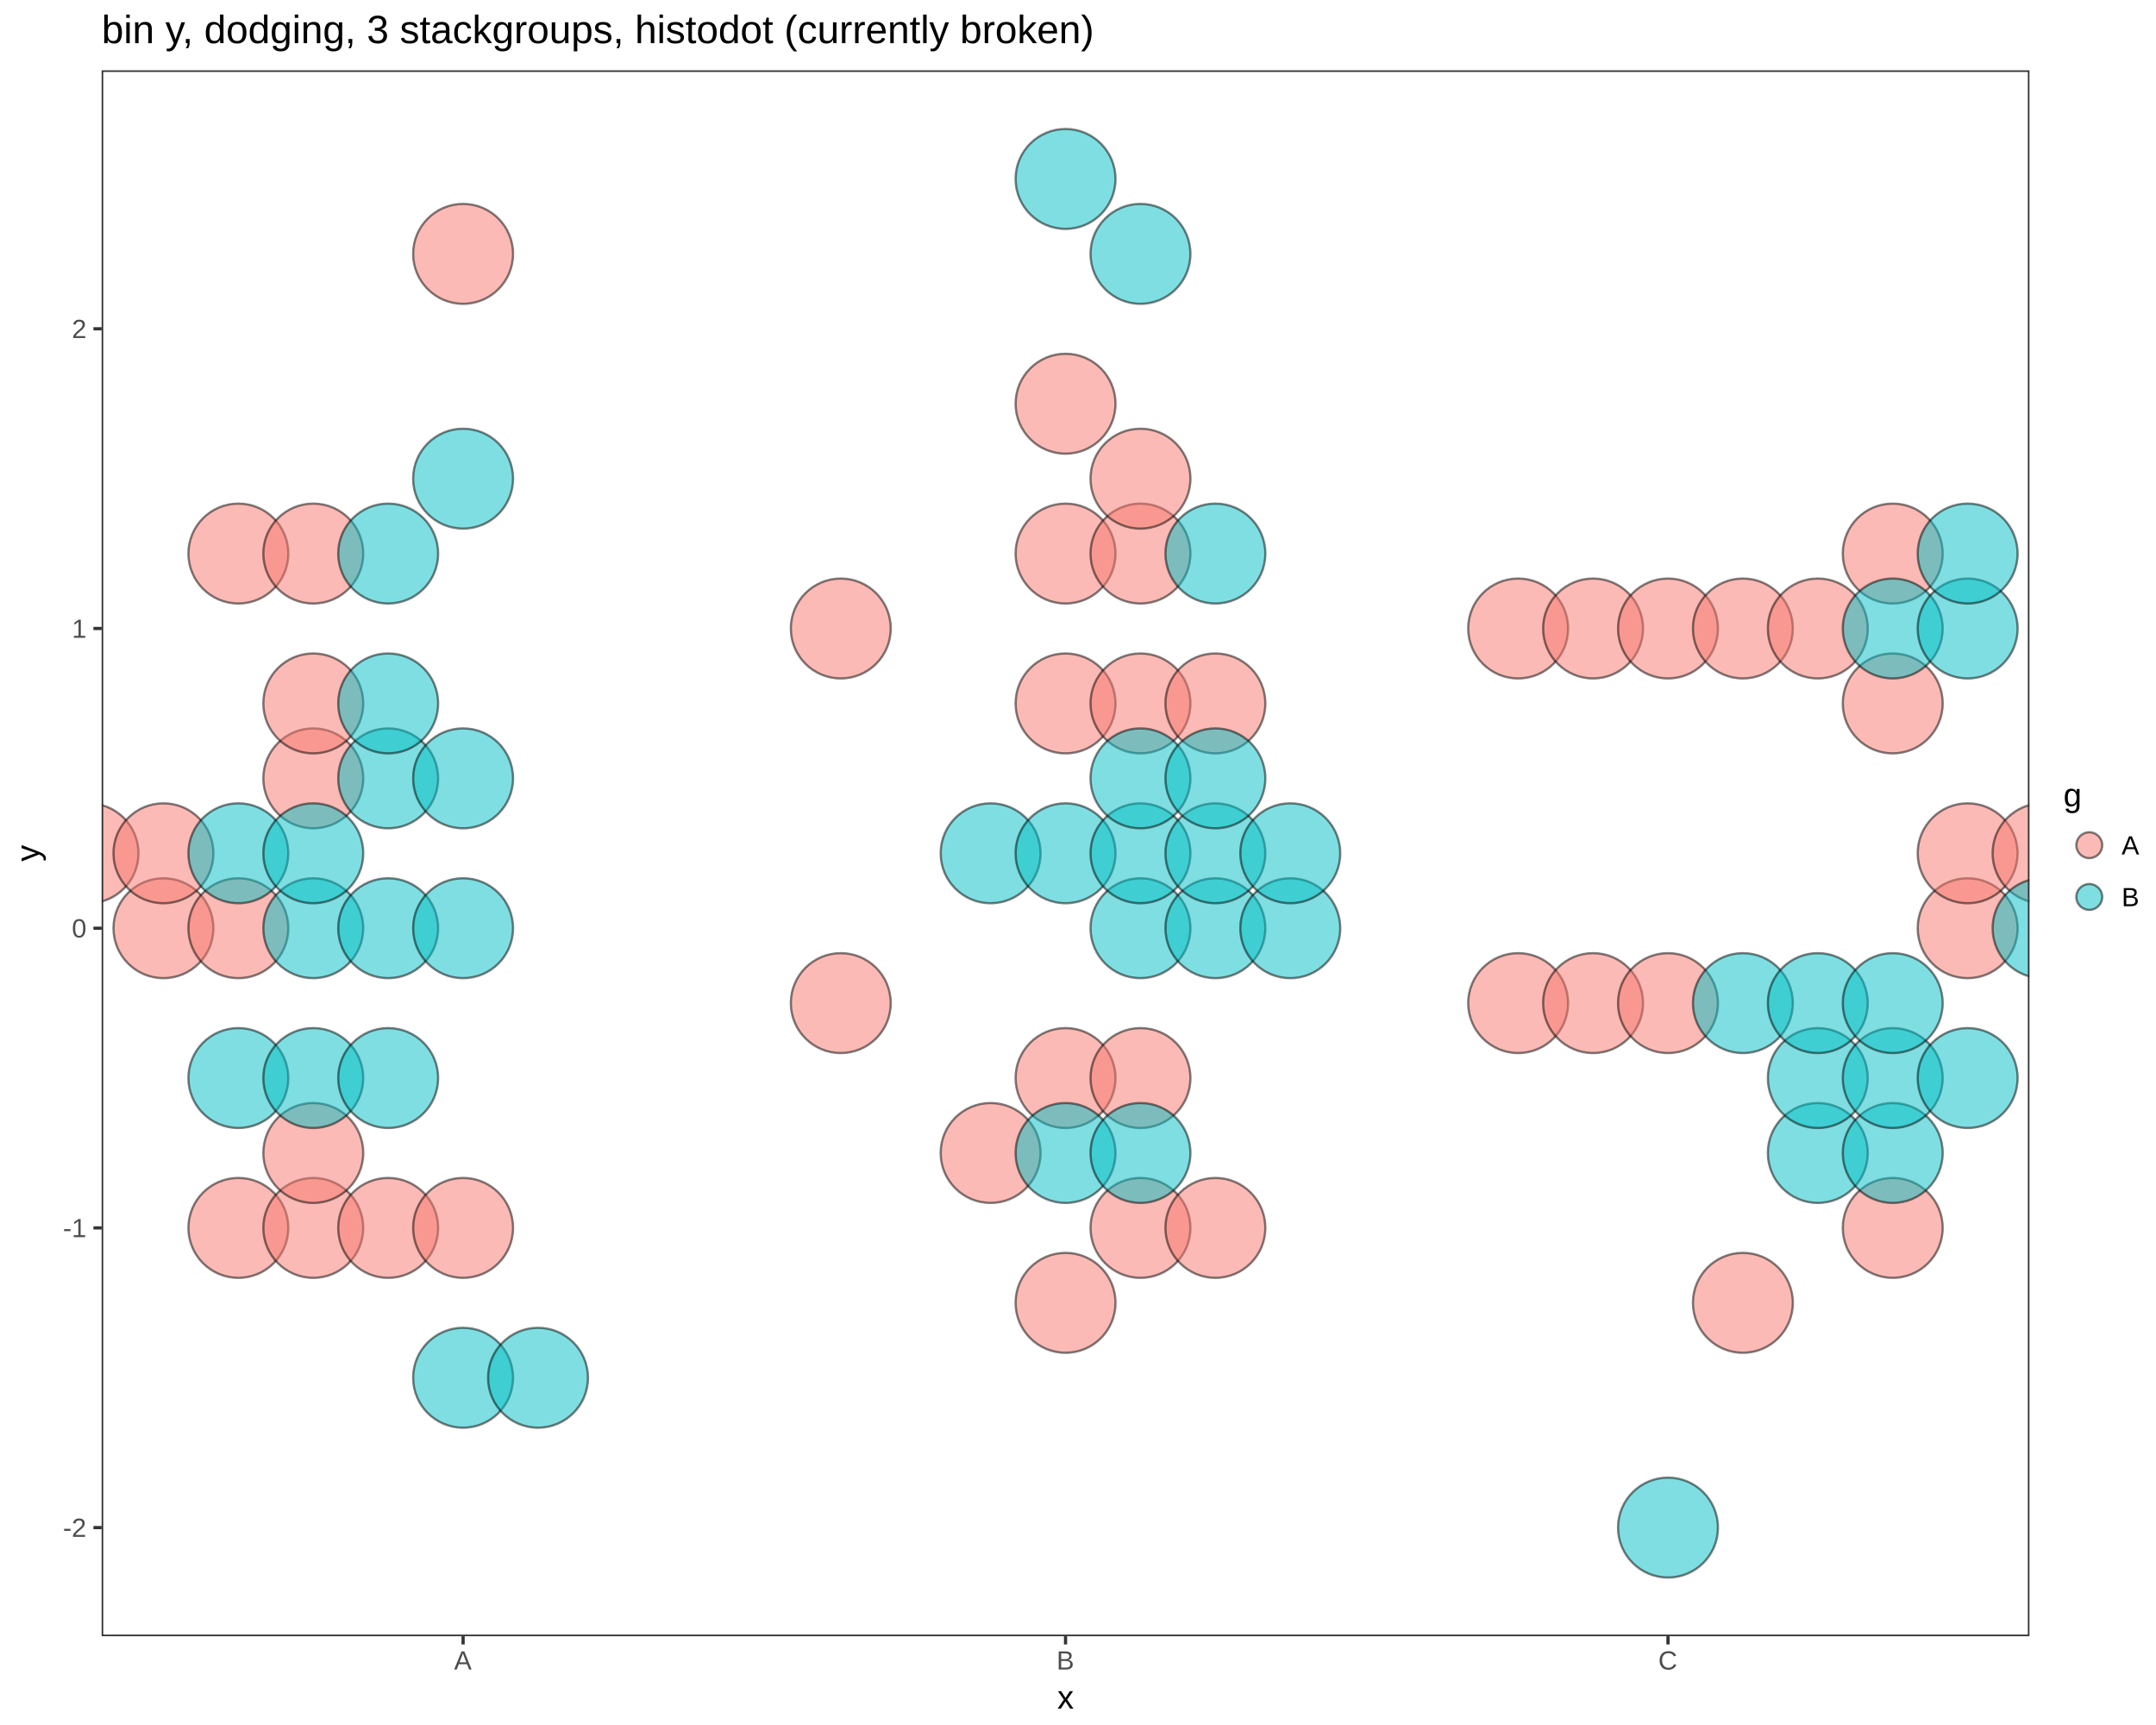
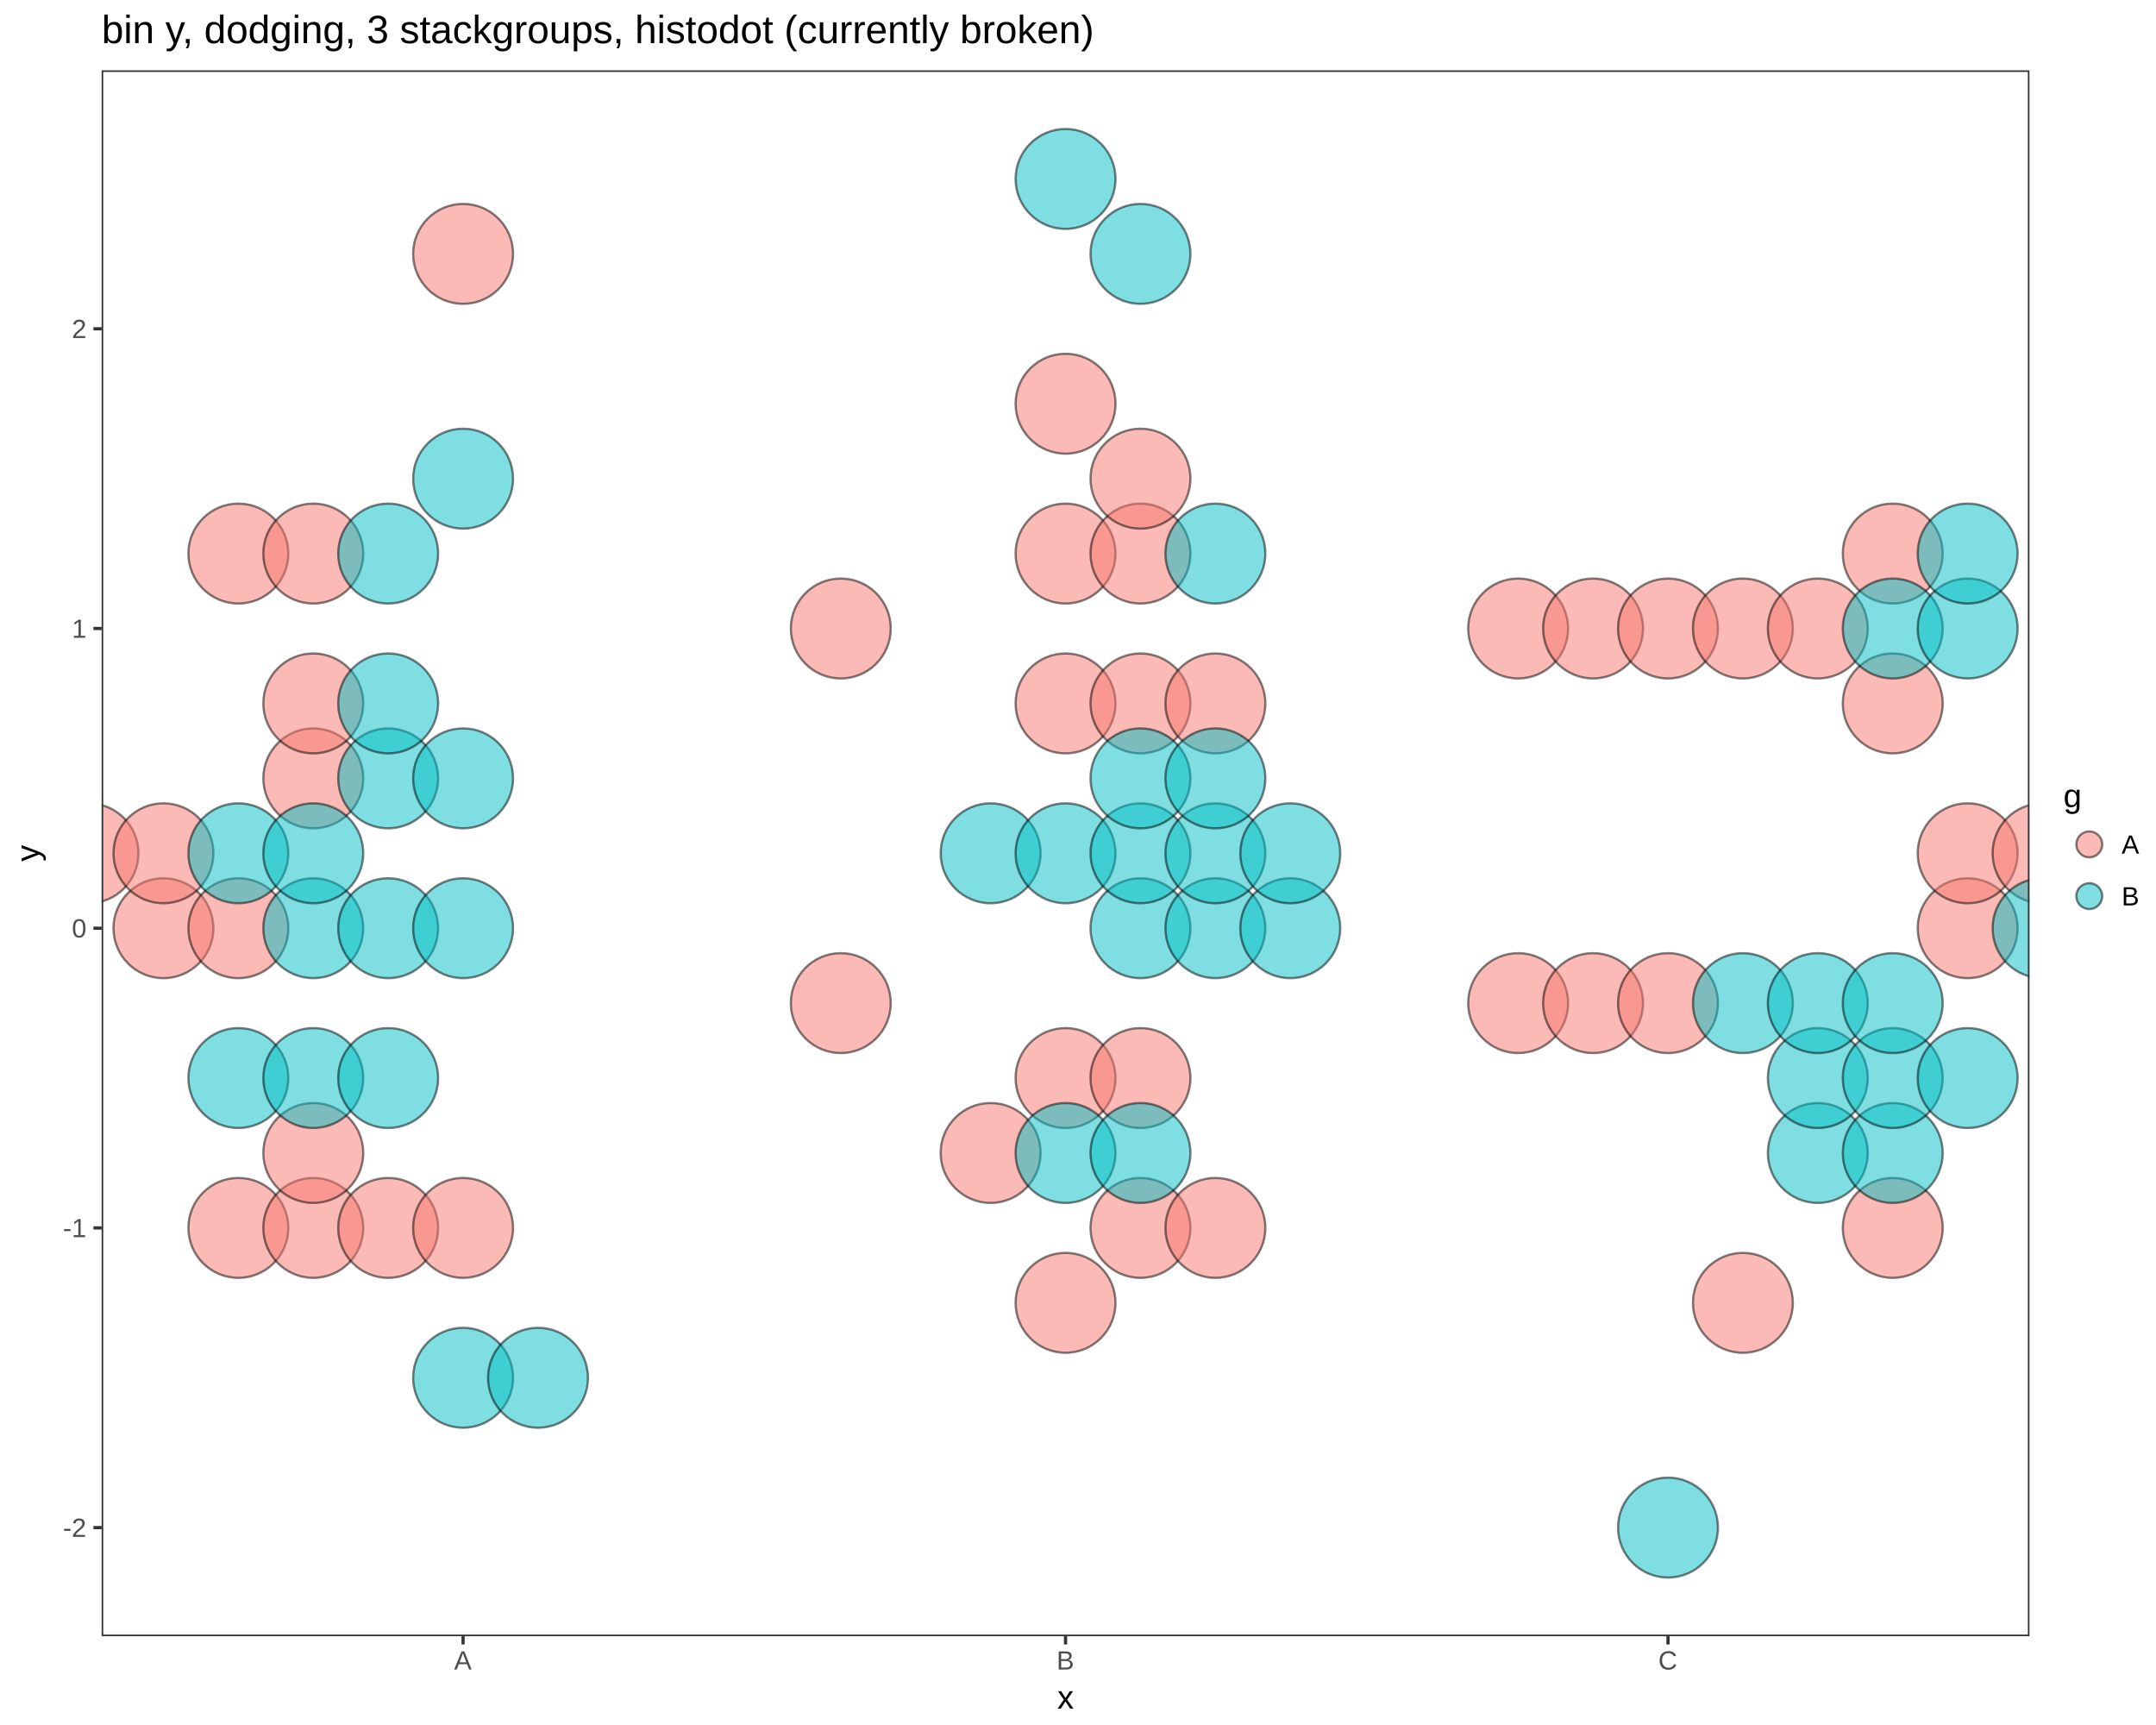
<svg xmlns="http://www.w3.org/2000/svg" viewBox="0 0 720.00 576.00">
  <defs>
    <style type="text/css">
    line, polyline, polygon, path, rect, circle {
      fill: none;
      stroke: #000000;
      stroke-linecap: round;
      stroke-linejoin: round;
      stroke-miterlimit: 10.00;
    }
  </style>
  </defs>
  <rect width="100%" height="100%" style="stroke: none; fill: #FFFFFF;" />
  <rect x="0.00" y="0.00" width="720.00" height="576.00" style="stroke-width: 1.07; stroke: #FFFFFF; fill: #FFFFFF;" />
  <defs>
    <clipPath id="cpMzMuOTR8Njc3Ljc0fDU0Ni4zNnwyMy40OA==">
      <rect x="33.94" y="23.48" width="643.80" height="522.88" />
    </clipPath>
  </defs>
  <rect x="33.94" y="23.48" width="643.80" height="522.88" style="stroke-width: 1.07; stroke: none; fill: #FFFFFF;" clip-path="url(#cpMzMuOTR8Njc3Ljc0fDU0Ni4zNnwyMy40OA==)" />
  <circle cx="79.60" cy="410.01" r="12.51pt" style="stroke-width: 0.75; stroke: #000000; stroke-opacity: 0.50; fill: #F8766D; fill-opacity: 0.50;" clip-path="url(#cpMzMuOTR8Njc3Ljc0fDU0Ni4zNnwyMy40OA==)" />
  <circle cx="104.62" cy="410.01" r="12.51pt" style="stroke-width: 0.75; stroke: #000000; stroke-opacity: 0.50; fill: #F8766D; fill-opacity: 0.50;" clip-path="url(#cpMzMuOTR8Njc3Ljc0fDU0Ni4zNnwyMy40OA==)" />
  <circle cx="129.63" cy="410.01" r="12.51pt" style="stroke-width: 0.75; stroke: #000000; stroke-opacity: 0.50; fill: #F8766D; fill-opacity: 0.50;" clip-path="url(#cpMzMuOTR8Njc3Ljc0fDU0Ni4zNnwyMy40OA==)" />
  <circle cx="154.65" cy="410.01" r="12.51pt" style="stroke-width: 0.75; stroke: #000000; stroke-opacity: 0.50; fill: #F8766D; fill-opacity: 0.50;" clip-path="url(#cpMzMuOTR8Njc3Ljc0fDU0Ni4zNnwyMy40OA==)" />
  <circle cx="104.62" cy="384.99" r="12.51pt" style="stroke-width: 0.75; stroke: #000000; stroke-opacity: 0.50; fill: #F8766D; fill-opacity: 0.50;" clip-path="url(#cpMzMuOTR8Njc3Ljc0fDU0Ni4zNnwyMy40OA==)" />
  <circle cx="54.58" cy="309.94" r="12.51pt" style="stroke-width: 0.75; stroke: #000000; stroke-opacity: 0.50; fill: #F8766D; fill-opacity: 0.50;" clip-path="url(#cpMzMuOTR8Njc3Ljc0fDU0Ni4zNnwyMy40OA==)" />
  <circle cx="79.60" cy="309.94" r="12.51pt" style="stroke-width: 0.75; stroke: #000000; stroke-opacity: 0.50; fill: #F8766D; fill-opacity: 0.50;" clip-path="url(#cpMzMuOTR8Njc3Ljc0fDU0Ni4zNnwyMy40OA==)" />
  <circle cx="4.54" cy="284.92" r="12.51pt" style="stroke-width: 0.75; stroke: #000000; stroke-opacity: 0.50; fill: #F8766D; fill-opacity: 0.50;" clip-path="url(#cpMzMuOTR8Njc3Ljc0fDU0Ni4zNnwyMy40OA==)" />
  <circle cx="29.56" cy="284.92" r="12.51pt" style="stroke-width: 0.75; stroke: #000000; stroke-opacity: 0.50; fill: #F8766D; fill-opacity: 0.50;" clip-path="url(#cpMzMuOTR8Njc3Ljc0fDU0Ni4zNnwyMy40OA==)" />
  <circle cx="54.58" cy="284.92" r="12.51pt" style="stroke-width: 0.75; stroke: #000000; stroke-opacity: 0.50; fill: #F8766D; fill-opacity: 0.50;" clip-path="url(#cpMzMuOTR8Njc3Ljc0fDU0Ni4zNnwyMy40OA==)" />
  <circle cx="104.62" cy="259.90" r="12.51pt" style="stroke-width: 0.75; stroke: #000000; stroke-opacity: 0.50; fill: #F8766D; fill-opacity: 0.50;" clip-path="url(#cpMzMuOTR8Njc3Ljc0fDU0Ni4zNnwyMy40OA==)" />
  <circle cx="104.62" cy="234.88" r="12.51pt" style="stroke-width: 0.75; stroke: #000000; stroke-opacity: 0.50; fill: #F8766D; fill-opacity: 0.50;" clip-path="url(#cpMzMuOTR8Njc3Ljc0fDU0Ni4zNnwyMy40OA==)" />
  <circle cx="79.60" cy="184.84" r="12.51pt" style="stroke-width: 0.75; stroke: #000000; stroke-opacity: 0.50; fill: #F8766D; fill-opacity: 0.50;" clip-path="url(#cpMzMuOTR8Njc3Ljc0fDU0Ni4zNnwyMy40OA==)" />
  <circle cx="104.62" cy="184.84" r="12.51pt" style="stroke-width: 0.75; stroke: #000000; stroke-opacity: 0.50; fill: #F8766D; fill-opacity: 0.50;" clip-path="url(#cpMzMuOTR8Njc3Ljc0fDU0Ni4zNnwyMy40OA==)" />
  <circle cx="154.65" cy="84.77" r="12.51pt" style="stroke-width: 0.75; stroke: #000000; stroke-opacity: 0.50; fill: #F8766D; fill-opacity: 0.50;" clip-path="url(#cpMzMuOTR8Njc3Ljc0fDU0Ni4zNnwyMy40OA==)" />
  <circle cx="154.65" cy="460.05" r="12.51pt" style="stroke-width: 0.75; stroke: #000000; stroke-opacity: 0.50; fill: #00BFC4; fill-opacity: 0.50;" clip-path="url(#cpMzMuOTR8Njc3Ljc0fDU0Ni4zNnwyMy40OA==)" />
  <circle cx="179.67" cy="460.05" r="12.51pt" style="stroke-width: 0.75; stroke: #000000; stroke-opacity: 0.50; fill: #00BFC4; fill-opacity: 0.50;" clip-path="url(#cpMzMuOTR8Njc3Ljc0fDU0Ni4zNnwyMy40OA==)" />
  <circle cx="79.60" cy="359.97" r="12.51pt" style="stroke-width: 0.75; stroke: #000000; stroke-opacity: 0.50; fill: #00BFC4; fill-opacity: 0.50;" clip-path="url(#cpMzMuOTR8Njc3Ljc0fDU0Ni4zNnwyMy40OA==)" />
  <circle cx="104.62" cy="359.97" r="12.51pt" style="stroke-width: 0.75; stroke: #000000; stroke-opacity: 0.50; fill: #00BFC4; fill-opacity: 0.50;" clip-path="url(#cpMzMuOTR8Njc3Ljc0fDU0Ni4zNnwyMy40OA==)" />
  <circle cx="129.63" cy="359.97" r="12.51pt" style="stroke-width: 0.75; stroke: #000000; stroke-opacity: 0.50; fill: #00BFC4; fill-opacity: 0.50;" clip-path="url(#cpMzMuOTR8Njc3Ljc0fDU0Ni4zNnwyMy40OA==)" />
  <circle cx="104.62" cy="309.94" r="12.51pt" style="stroke-width: 0.75; stroke: #000000; stroke-opacity: 0.50; fill: #00BFC4; fill-opacity: 0.50;" clip-path="url(#cpMzMuOTR8Njc3Ljc0fDU0Ni4zNnwyMy40OA==)" />
  <circle cx="129.63" cy="309.94" r="12.51pt" style="stroke-width: 0.75; stroke: #000000; stroke-opacity: 0.50; fill: #00BFC4; fill-opacity: 0.50;" clip-path="url(#cpMzMuOTR8Njc3Ljc0fDU0Ni4zNnwyMy40OA==)" />
  <circle cx="154.65" cy="309.94" r="12.51pt" style="stroke-width: 0.75; stroke: #000000; stroke-opacity: 0.50; fill: #00BFC4; fill-opacity: 0.50;" clip-path="url(#cpMzMuOTR8Njc3Ljc0fDU0Ni4zNnwyMy40OA==)" />
  <circle cx="79.60" cy="284.92" r="12.51pt" style="stroke-width: 0.75; stroke: #000000; stroke-opacity: 0.50; fill: #00BFC4; fill-opacity: 0.50;" clip-path="url(#cpMzMuOTR8Njc3Ljc0fDU0Ni4zNnwyMy40OA==)" />
  <circle cx="104.62" cy="284.92" r="12.51pt" style="stroke-width: 0.75; stroke: #000000; stroke-opacity: 0.50; fill: #00BFC4; fill-opacity: 0.50;" clip-path="url(#cpMzMuOTR8Njc3Ljc0fDU0Ni4zNnwyMy40OA==)" />
  <circle cx="129.63" cy="259.90" r="12.51pt" style="stroke-width: 0.75; stroke: #000000; stroke-opacity: 0.50; fill: #00BFC4; fill-opacity: 0.50;" clip-path="url(#cpMzMuOTR8Njc3Ljc0fDU0Ni4zNnwyMy40OA==)" />
  <circle cx="154.65" cy="259.90" r="12.51pt" style="stroke-width: 0.75; stroke: #000000; stroke-opacity: 0.50; fill: #00BFC4; fill-opacity: 0.50;" clip-path="url(#cpMzMuOTR8Njc3Ljc0fDU0Ni4zNnwyMy40OA==)" />
  <circle cx="129.63" cy="234.88" r="12.51pt" style="stroke-width: 0.75; stroke: #000000; stroke-opacity: 0.50; fill: #00BFC4; fill-opacity: 0.50;" clip-path="url(#cpMzMuOTR8Njc3Ljc0fDU0Ni4zNnwyMy40OA==)" />
  <circle cx="129.63" cy="184.84" r="12.51pt" style="stroke-width: 0.75; stroke: #000000; stroke-opacity: 0.50; fill: #00BFC4; fill-opacity: 0.50;" clip-path="url(#cpMzMuOTR8Njc3Ljc0fDU0Ni4zNnwyMy40OA==)" />
  <circle cx="154.65" cy="159.83" r="12.51pt" style="stroke-width: 0.75; stroke: #000000; stroke-opacity: 0.50; fill: #00BFC4; fill-opacity: 0.50;" clip-path="url(#cpMzMuOTR8Njc3Ljc0fDU0Ni4zNnwyMy40OA==)" />
  <circle cx="355.84" cy="435.03" r="12.51pt" style="stroke-width: 0.75; stroke: #000000; stroke-opacity: 0.50; fill: #F8766D; fill-opacity: 0.50;" clip-path="url(#cpMzMuOTR8Njc3Ljc0fDU0Ni4zNnwyMy40OA==)" />
  <circle cx="380.86" cy="410.01" r="12.51pt" style="stroke-width: 0.75; stroke: #000000; stroke-opacity: 0.50; fill: #F8766D; fill-opacity: 0.50;" clip-path="url(#cpMzMuOTR8Njc3Ljc0fDU0Ni4zNnwyMy40OA==)" />
  <circle cx="405.88" cy="410.01" r="12.51pt" style="stroke-width: 0.75; stroke: #000000; stroke-opacity: 0.50; fill: #F8766D; fill-opacity: 0.50;" clip-path="url(#cpMzMuOTR8Njc3Ljc0fDU0Ni4zNnwyMy40OA==)" />
  <circle cx="330.82" cy="384.99" r="12.51pt" style="stroke-width: 0.75; stroke: #000000; stroke-opacity: 0.50; fill: #F8766D; fill-opacity: 0.50;" clip-path="url(#cpMzMuOTR8Njc3Ljc0fDU0Ni4zNnwyMy40OA==)" />
  <circle cx="355.84" cy="359.97" r="12.51pt" style="stroke-width: 0.75; stroke: #000000; stroke-opacity: 0.50; fill: #F8766D; fill-opacity: 0.50;" clip-path="url(#cpMzMuOTR8Njc3Ljc0fDU0Ni4zNnwyMy40OA==)" />
  <circle cx="380.86" cy="359.97" r="12.51pt" style="stroke-width: 0.75; stroke: #000000; stroke-opacity: 0.50; fill: #F8766D; fill-opacity: 0.50;" clip-path="url(#cpMzMuOTR8Njc3Ljc0fDU0Ni4zNnwyMy40OA==)" />
  <circle cx="280.78" cy="334.95" r="12.51pt" style="stroke-width: 0.75; stroke: #000000; stroke-opacity: 0.50; fill: #F8766D; fill-opacity: 0.50;" clip-path="url(#cpMzMuOTR8Njc3Ljc0fDU0Ni4zNnwyMy40OA==)" />
  <circle cx="355.84" cy="234.88" r="12.51pt" style="stroke-width: 0.75; stroke: #000000; stroke-opacity: 0.50; fill: #F8766D; fill-opacity: 0.50;" clip-path="url(#cpMzMuOTR8Njc3Ljc0fDU0Ni4zNnwyMy40OA==)" />
  <circle cx="380.86" cy="234.88" r="12.51pt" style="stroke-width: 0.75; stroke: #000000; stroke-opacity: 0.50; fill: #F8766D; fill-opacity: 0.50;" clip-path="url(#cpMzMuOTR8Njc3Ljc0fDU0Ni4zNnwyMy40OA==)" />
  <circle cx="405.88" cy="234.88" r="12.51pt" style="stroke-width: 0.75; stroke: #000000; stroke-opacity: 0.50; fill: #F8766D; fill-opacity: 0.50;" clip-path="url(#cpMzMuOTR8Njc3Ljc0fDU0Ni4zNnwyMy40OA==)" />
  <circle cx="280.78" cy="209.86" r="12.51pt" style="stroke-width: 0.75; stroke: #000000; stroke-opacity: 0.50; fill: #F8766D; fill-opacity: 0.50;" clip-path="url(#cpMzMuOTR8Njc3Ljc0fDU0Ni4zNnwyMy40OA==)" />
  <circle cx="355.84" cy="184.84" r="12.51pt" style="stroke-width: 0.75; stroke: #000000; stroke-opacity: 0.50; fill: #F8766D; fill-opacity: 0.50;" clip-path="url(#cpMzMuOTR8Njc3Ljc0fDU0Ni4zNnwyMy40OA==)" />
  <circle cx="380.86" cy="184.84" r="12.51pt" style="stroke-width: 0.75; stroke: #000000; stroke-opacity: 0.50; fill: #F8766D; fill-opacity: 0.50;" clip-path="url(#cpMzMuOTR8Njc3Ljc0fDU0Ni4zNnwyMy40OA==)" />
  <circle cx="380.86" cy="159.83" r="12.51pt" style="stroke-width: 0.75; stroke: #000000; stroke-opacity: 0.50; fill: #F8766D; fill-opacity: 0.50;" clip-path="url(#cpMzMuOTR8Njc3Ljc0fDU0Ni4zNnwyMy40OA==)" />
  <circle cx="355.84" cy="134.81" r="12.51pt" style="stroke-width: 0.75; stroke: #000000; stroke-opacity: 0.50; fill: #F8766D; fill-opacity: 0.50;" clip-path="url(#cpMzMuOTR8Njc3Ljc0fDU0Ni4zNnwyMy40OA==)" />
  <circle cx="355.84" cy="384.99" r="12.51pt" style="stroke-width: 0.75; stroke: #000000; stroke-opacity: 0.50; fill: #00BFC4; fill-opacity: 0.50;" clip-path="url(#cpMzMuOTR8Njc3Ljc0fDU0Ni4zNnwyMy40OA==)" />
  <circle cx="380.86" cy="384.99" r="12.51pt" style="stroke-width: 0.75; stroke: #000000; stroke-opacity: 0.50; fill: #00BFC4; fill-opacity: 0.50;" clip-path="url(#cpMzMuOTR8Njc3Ljc0fDU0Ni4zNnwyMy40OA==)" />
  <circle cx="380.86" cy="309.94" r="12.51pt" style="stroke-width: 0.75; stroke: #000000; stroke-opacity: 0.50; fill: #00BFC4; fill-opacity: 0.50;" clip-path="url(#cpMzMuOTR8Njc3Ljc0fDU0Ni4zNnwyMy40OA==)" />
  <circle cx="405.88" cy="309.94" r="12.51pt" style="stroke-width: 0.75; stroke: #000000; stroke-opacity: 0.50; fill: #00BFC4; fill-opacity: 0.50;" clip-path="url(#cpMzMuOTR8Njc3Ljc0fDU0Ni4zNnwyMy40OA==)" />
  <circle cx="430.89" cy="309.94" r="12.51pt" style="stroke-width: 0.75; stroke: #000000; stroke-opacity: 0.50; fill: #00BFC4; fill-opacity: 0.50;" clip-path="url(#cpMzMuOTR8Njc3Ljc0fDU0Ni4zNnwyMy40OA==)" />
  <circle cx="330.82" cy="284.92" r="12.51pt" style="stroke-width: 0.75; stroke: #000000; stroke-opacity: 0.50; fill: #00BFC4; fill-opacity: 0.50;" clip-path="url(#cpMzMuOTR8Njc3Ljc0fDU0Ni4zNnwyMy40OA==)" />
  <circle cx="355.84" cy="284.92" r="12.51pt" style="stroke-width: 0.75; stroke: #000000; stroke-opacity: 0.50; fill: #00BFC4; fill-opacity: 0.50;" clip-path="url(#cpMzMuOTR8Njc3Ljc0fDU0Ni4zNnwyMy40OA==)" />
  <circle cx="380.86" cy="284.92" r="12.51pt" style="stroke-width: 0.75; stroke: #000000; stroke-opacity: 0.50; fill: #00BFC4; fill-opacity: 0.50;" clip-path="url(#cpMzMuOTR8Njc3Ljc0fDU0Ni4zNnwyMy40OA==)" />
  <circle cx="405.88" cy="284.92" r="12.51pt" style="stroke-width: 0.75; stroke: #000000; stroke-opacity: 0.50; fill: #00BFC4; fill-opacity: 0.50;" clip-path="url(#cpMzMuOTR8Njc3Ljc0fDU0Ni4zNnwyMy40OA==)" />
  <circle cx="430.89" cy="284.92" r="12.51pt" style="stroke-width: 0.75; stroke: #000000; stroke-opacity: 0.50; fill: #00BFC4; fill-opacity: 0.50;" clip-path="url(#cpMzMuOTR8Njc3Ljc0fDU0Ni4zNnwyMy40OA==)" />
  <circle cx="380.86" cy="259.90" r="12.51pt" style="stroke-width: 0.75; stroke: #000000; stroke-opacity: 0.50; fill: #00BFC4; fill-opacity: 0.50;" clip-path="url(#cpMzMuOTR8Njc3Ljc0fDU0Ni4zNnwyMy40OA==)" />
  <circle cx="405.88" cy="259.90" r="12.51pt" style="stroke-width: 0.75; stroke: #000000; stroke-opacity: 0.50; fill: #00BFC4; fill-opacity: 0.50;" clip-path="url(#cpMzMuOTR8Njc3Ljc0fDU0Ni4zNnwyMy40OA==)" />
  <circle cx="405.88" cy="184.84" r="12.51pt" style="stroke-width: 0.75; stroke: #000000; stroke-opacity: 0.50; fill: #00BFC4; fill-opacity: 0.50;" clip-path="url(#cpMzMuOTR8Njc3Ljc0fDU0Ni4zNnwyMy40OA==)" />
  <circle cx="380.86" cy="84.77" r="12.51pt" style="stroke-width: 0.75; stroke: #000000; stroke-opacity: 0.50; fill: #00BFC4; fill-opacity: 0.50;" clip-path="url(#cpMzMuOTR8Njc3Ljc0fDU0Ni4zNnwyMy40OA==)" />
  <circle cx="355.84" cy="59.75" r="12.51pt" style="stroke-width: 0.75; stroke: #000000; stroke-opacity: 0.50; fill: #00BFC4; fill-opacity: 0.50;" clip-path="url(#cpMzMuOTR8Njc3Ljc0fDU0Ni4zNnwyMy40OA==)" />
  <circle cx="582.04" cy="435.03" r="12.51pt" style="stroke-width: 0.75; stroke: #000000; stroke-opacity: 0.50; fill: #F8766D; fill-opacity: 0.50;" clip-path="url(#cpMzMuOTR8Njc3Ljc0fDU0Ni4zNnwyMy40OA==)" />
  <circle cx="632.08" cy="410.01" r="12.51pt" style="stroke-width: 0.75; stroke: #000000; stroke-opacity: 0.50; fill: #F8766D; fill-opacity: 0.50;" clip-path="url(#cpMzMuOTR8Njc3Ljc0fDU0Ni4zNnwyMy40OA==)" />
  <circle cx="506.99" cy="334.95" r="12.51pt" style="stroke-width: 0.75; stroke: #000000; stroke-opacity: 0.50; fill: #F8766D; fill-opacity: 0.50;" clip-path="url(#cpMzMuOTR8Njc3Ljc0fDU0Ni4zNnwyMy40OA==)" />
  <circle cx="532.01" cy="334.95" r="12.51pt" style="stroke-width: 0.75; stroke: #000000; stroke-opacity: 0.50; fill: #F8766D; fill-opacity: 0.50;" clip-path="url(#cpMzMuOTR8Njc3Ljc0fDU0Ni4zNnwyMy40OA==)" />
  <circle cx="557.03" cy="334.95" r="12.51pt" style="stroke-width: 0.75; stroke: #000000; stroke-opacity: 0.50; fill: #F8766D; fill-opacity: 0.50;" clip-path="url(#cpMzMuOTR8Njc3Ljc0fDU0Ni4zNnwyMy40OA==)" />
  <circle cx="657.10" cy="309.94" r="12.51pt" style="stroke-width: 0.75; stroke: #000000; stroke-opacity: 0.50; fill: #F8766D; fill-opacity: 0.50;" clip-path="url(#cpMzMuOTR8Njc3Ljc0fDU0Ni4zNnwyMy40OA==)" />
  <circle cx="657.10" cy="284.92" r="12.51pt" style="stroke-width: 0.75; stroke: #000000; stroke-opacity: 0.50; fill: #F8766D; fill-opacity: 0.50;" clip-path="url(#cpMzMuOTR8Njc3Ljc0fDU0Ni4zNnwyMy40OA==)" />
  <circle cx="682.12" cy="284.92" r="12.51pt" style="stroke-width: 0.75; stroke: #000000; stroke-opacity: 0.50; fill: #F8766D; fill-opacity: 0.50;" clip-path="url(#cpMzMuOTR8Njc3Ljc0fDU0Ni4zNnwyMy40OA==)" />
  <circle cx="632.08" cy="234.88" r="12.51pt" style="stroke-width: 0.75; stroke: #000000; stroke-opacity: 0.50; fill: #F8766D; fill-opacity: 0.50;" clip-path="url(#cpMzMuOTR8Njc3Ljc0fDU0Ni4zNnwyMy40OA==)" />
  <circle cx="506.99" cy="209.86" r="12.51pt" style="stroke-width: 0.75; stroke: #000000; stroke-opacity: 0.50; fill: #F8766D; fill-opacity: 0.50;" clip-path="url(#cpMzMuOTR8Njc3Ljc0fDU0Ni4zNnwyMy40OA==)" />
  <circle cx="532.01" cy="209.86" r="12.51pt" style="stroke-width: 0.75; stroke: #000000; stroke-opacity: 0.50; fill: #F8766D; fill-opacity: 0.50;" clip-path="url(#cpMzMuOTR8Njc3Ljc0fDU0Ni4zNnwyMy40OA==)" />
  <circle cx="557.03" cy="209.86" r="12.51pt" style="stroke-width: 0.75; stroke: #000000; stroke-opacity: 0.50; fill: #F8766D; fill-opacity: 0.50;" clip-path="url(#cpMzMuOTR8Njc3Ljc0fDU0Ni4zNnwyMy40OA==)" />
  <circle cx="582.04" cy="209.86" r="12.51pt" style="stroke-width: 0.75; stroke: #000000; stroke-opacity: 0.50; fill: #F8766D; fill-opacity: 0.50;" clip-path="url(#cpMzMuOTR8Njc3Ljc0fDU0Ni4zNnwyMy40OA==)" />
  <circle cx="607.06" cy="209.86" r="12.51pt" style="stroke-width: 0.75; stroke: #000000; stroke-opacity: 0.50; fill: #F8766D; fill-opacity: 0.50;" clip-path="url(#cpMzMuOTR8Njc3Ljc0fDU0Ni4zNnwyMy40OA==)" />
  <circle cx="632.08" cy="184.84" r="12.51pt" style="stroke-width: 0.75; stroke: #000000; stroke-opacity: 0.50; fill: #F8766D; fill-opacity: 0.50;" clip-path="url(#cpMzMuOTR8Njc3Ljc0fDU0Ni4zNnwyMy40OA==)" />
  <circle cx="557.03" cy="510.08" r="12.51pt" style="stroke-width: 0.75; stroke: #000000; stroke-opacity: 0.50; fill: #00BFC4; fill-opacity: 0.50;" clip-path="url(#cpMzMuOTR8Njc3Ljc0fDU0Ni4zNnwyMy40OA==)" />
  <circle cx="607.06" cy="384.99" r="12.51pt" style="stroke-width: 0.75; stroke: #000000; stroke-opacity: 0.50; fill: #00BFC4; fill-opacity: 0.50;" clip-path="url(#cpMzMuOTR8Njc3Ljc0fDU0Ni4zNnwyMy40OA==)" />
  <circle cx="632.08" cy="384.99" r="12.51pt" style="stroke-width: 0.75; stroke: #000000; stroke-opacity: 0.50; fill: #00BFC4; fill-opacity: 0.50;" clip-path="url(#cpMzMuOTR8Njc3Ljc0fDU0Ni4zNnwyMy40OA==)" />
  <circle cx="607.06" cy="359.97" r="12.51pt" style="stroke-width: 0.75; stroke: #000000; stroke-opacity: 0.50; fill: #00BFC4; fill-opacity: 0.50;" clip-path="url(#cpMzMuOTR8Njc3Ljc0fDU0Ni4zNnwyMy40OA==)" />
  <circle cx="632.08" cy="359.97" r="12.51pt" style="stroke-width: 0.75; stroke: #000000; stroke-opacity: 0.50; fill: #00BFC4; fill-opacity: 0.50;" clip-path="url(#cpMzMuOTR8Njc3Ljc0fDU0Ni4zNnwyMy40OA==)" />
  <circle cx="657.10" cy="359.97" r="12.51pt" style="stroke-width: 0.75; stroke: #000000; stroke-opacity: 0.50; fill: #00BFC4; fill-opacity: 0.50;" clip-path="url(#cpMzMuOTR8Njc3Ljc0fDU0Ni4zNnwyMy40OA==)" />
  <circle cx="582.04" cy="334.95" r="12.51pt" style="stroke-width: 0.75; stroke: #000000; stroke-opacity: 0.50; fill: #00BFC4; fill-opacity: 0.50;" clip-path="url(#cpMzMuOTR8Njc3Ljc0fDU0Ni4zNnwyMy40OA==)" />
  <circle cx="607.06" cy="334.95" r="12.51pt" style="stroke-width: 0.75; stroke: #000000; stroke-opacity: 0.50; fill: #00BFC4; fill-opacity: 0.50;" clip-path="url(#cpMzMuOTR8Njc3Ljc0fDU0Ni4zNnwyMy40OA==)" />
  <circle cx="632.08" cy="334.95" r="12.51pt" style="stroke-width: 0.75; stroke: #000000; stroke-opacity: 0.50; fill: #00BFC4; fill-opacity: 0.50;" clip-path="url(#cpMzMuOTR8Njc3Ljc0fDU0Ni4zNnwyMy40OA==)" />
  <circle cx="682.12" cy="309.94" r="12.51pt" style="stroke-width: 0.75; stroke: #000000; stroke-opacity: 0.50; fill: #00BFC4; fill-opacity: 0.50;" clip-path="url(#cpMzMuOTR8Njc3Ljc0fDU0Ni4zNnwyMy40OA==)" />
  <circle cx="707.14" cy="284.92" r="12.51pt" style="stroke-width: 0.75; stroke: #000000; stroke-opacity: 0.50; fill: #00BFC4; fill-opacity: 0.50;" clip-path="url(#cpMzMuOTR8Njc3Ljc0fDU0Ni4zNnwyMy40OA==)" />
  <circle cx="732.15" cy="284.92" r="12.51pt" style="stroke-width: 0.75; stroke: #000000; stroke-opacity: 0.50; fill: #00BFC4; fill-opacity: 0.50;" clip-path="url(#cpMzMuOTR8Njc3Ljc0fDU0Ni4zNnwyMy40OA==)" />
  <circle cx="632.08" cy="209.86" r="12.51pt" style="stroke-width: 0.75; stroke: #000000; stroke-opacity: 0.50; fill: #00BFC4; fill-opacity: 0.50;" clip-path="url(#cpMzMuOTR8Njc3Ljc0fDU0Ni4zNnwyMy40OA==)" />
  <circle cx="657.10" cy="209.86" r="12.51pt" style="stroke-width: 0.75; stroke: #000000; stroke-opacity: 0.50; fill: #00BFC4; fill-opacity: 0.50;" clip-path="url(#cpMzMuOTR8Njc3Ljc0fDU0Ni4zNnwyMy40OA==)" />
  <circle cx="657.10" cy="184.84" r="12.51pt" style="stroke-width: 0.75; stroke: #000000; stroke-opacity: 0.50; fill: #00BFC4; fill-opacity: 0.50;" clip-path="url(#cpMzMuOTR8Njc3Ljc0fDU0Ni4zNnwyMy40OA==)" />
  <rect x="33.94" y="23.48" width="643.80" height="522.88" style="stroke-width: 1.07; stroke: #333333;" clip-path="url(#cpMzMuOTR8Njc3Ljc0fDU0Ni4zNnwyMy40OA==)" />
  <defs>
    <clipPath id="cpMC4wMHw3MjAuMDB8NTc2LjAwfDAuMDA=">
      <rect x="0.00" y="0.00" width="720.00" height="576.00" />
    </clipPath>
  </defs>
  <g clip-path="url(#cpMC4wMHw3MjAuMDB8NTc2LjAwfDAuMDA=)">
    <text x="21.01" y="513.18" style="font-size: 8.80px; fill: #4D4D4D; font-family: Liberation Sans;" textLength="8.00px" lengthAdjust="spacingAndGlyphs">-2</text>
  </g>
  <g clip-path="url(#cpMC4wMHw3MjAuMDB8NTc2LjAwfDAuMDA=)">
    <text x="21.01" y="413.10" style="font-size: 8.80px; fill: #4D4D4D; font-family: Liberation Sans;" textLength="8.00px" lengthAdjust="spacingAndGlyphs">-1</text>
  </g>
  <g clip-path="url(#cpMC4wMHw3MjAuMDB8NTc2LjAwfDAuMDA=)">
    <text x="24.00" y="313.03" style="font-size: 8.80px; fill: #4D4D4D; font-family: Liberation Sans;" textLength="5.01px" lengthAdjust="spacingAndGlyphs">0</text>
  </g>
  <g clip-path="url(#cpMC4wMHw3MjAuMDB8NTc2LjAwfDAuMDA=)">
    <text x="24.00" y="212.96" style="font-size: 8.80px; fill: #4D4D4D; font-family: Liberation Sans;" textLength="5.01px" lengthAdjust="spacingAndGlyphs">1</text>
  </g>
  <g clip-path="url(#cpMC4wMHw3MjAuMDB8NTc2LjAwfDAuMDA=)">
    <text x="24.00" y="112.88" style="font-size: 8.80px; fill: #4D4D4D; font-family: Liberation Sans;" textLength="5.01px" lengthAdjust="spacingAndGlyphs">2</text>
  </g>
  <polyline points="31.20,510.08 33.94,510.08 " style="stroke-width: 1.07; stroke: #333333; stroke-linecap: butt;" clip-path="url(#cpMC4wMHw3MjAuMDB8NTc2LjAwfDAuMDA=)" />
  <polyline points="31.20,410.01 33.94,410.01 " style="stroke-width: 1.07; stroke: #333333; stroke-linecap: butt;" clip-path="url(#cpMC4wMHw3MjAuMDB8NTc2LjAwfDAuMDA=)" />
  <polyline points="31.20,309.94 33.94,309.94 " style="stroke-width: 1.07; stroke: #333333; stroke-linecap: butt;" clip-path="url(#cpMC4wMHw3MjAuMDB8NTc2LjAwfDAuMDA=)" />
  <polyline points="31.20,209.86 33.94,209.86 " style="stroke-width: 1.07; stroke: #333333; stroke-linecap: butt;" clip-path="url(#cpMC4wMHw3MjAuMDB8NTc2LjAwfDAuMDA=)" />
  <polyline points="31.20,109.79 33.94,109.79 " style="stroke-width: 1.07; stroke: #333333; stroke-linecap: butt;" clip-path="url(#cpMC4wMHw3MjAuMDB8NTc2LjAwfDAuMDA=)" />
  <polyline points="154.65,549.10 154.65,546.36 " style="stroke-width: 1.07; stroke: #333333; stroke-linecap: butt;" clip-path="url(#cpMC4wMHw3MjAuMDB8NTc2LjAwfDAuMDA=)" />
  <polyline points="355.84,549.10 355.84,546.36 " style="stroke-width: 1.07; stroke: #333333; stroke-linecap: butt;" clip-path="url(#cpMC4wMHw3MjAuMDB8NTc2LjAwfDAuMDA=)" />
  <polyline points="557.03,549.10 557.03,546.36 " style="stroke-width: 1.07; stroke: #333333; stroke-linecap: butt;" clip-path="url(#cpMC4wMHw3MjAuMDB8NTc2LjAwfDAuMDA=)" />
  <g clip-path="url(#cpMC4wMHw3MjAuMDB8NTc2LjAwfDAuMDA=)">
    <text x="151.65" y="557.48" style="font-size: 8.80px; fill: #4D4D4D; font-family: Liberation Sans;" textLength="6.00px" lengthAdjust="spacingAndGlyphs">A</text>
  </g>
  <g clip-path="url(#cpMC4wMHw3MjAuMDB8NTc2LjAwfDAuMDA=)">
    <text x="352.84" y="557.48" style="font-size: 8.80px; fill: #4D4D4D; font-family: Liberation Sans;" textLength="6.00px" lengthAdjust="spacingAndGlyphs">B</text>
  </g>
  <g clip-path="url(#cpMC4wMHw3MjAuMDB8NTc2LjAwfDAuMDA=)">
    <text x="553.78" y="557.48" style="font-size: 8.80px; fill: #4D4D4D; font-family: Liberation Sans;" textLength="6.50px" lengthAdjust="spacingAndGlyphs">C</text>
  </g>
  <g clip-path="url(#cpMC4wMHw3MjAuMDB8NTc2LjAwfDAuMDA=)">
    <text x="353.09" y="570.52" style="font-size: 11.00px; font-family: Liberation Sans;" textLength="5.50px" lengthAdjust="spacingAndGlyphs">x</text>
  </g>
  <g clip-path="url(#cpMC4wMHw3MjAuMDB8NTc2LjAwfDAuMDA=)">
    <text transform="translate(13.04,287.67) rotate(-90)" style="font-size: 11.00px; font-family: Liberation Sans;" textLength="5.50px" lengthAdjust="spacingAndGlyphs">y</text>
  </g>
-   <rect x="689.08" y="261.70" width="25.44" height="46.44" style="stroke-width: 1.07; stroke: none; fill: #FFFFFF;" clip-path="url(#cpMC4wMHw3MjAuMDB8NTc2LjAwfDAuMDA=)" />
+   <rect x="689.08" y="261.97" width="25.44" height="45.90" style="stroke-width: 1.07; stroke: none; fill: #FFFFFF;" clip-path="url(#cpMC4wMHw3MjAuMDB8NTc2LjAwfDAuMDA=)" />
  <g clip-path="url(#cpMC4wMHw3MjAuMDB8NTc2LjAwfDAuMDA=)">
-     <text x="689.08" y="269.26" style="font-size: 11.00px; font-family: Liberation Sans;" textLength="6.12px" lengthAdjust="spacingAndGlyphs">g</text>
+     <text x="689.08" y="269.53" style="font-size: 11.00px; font-family: Liberation Sans;" textLength="6.12px" lengthAdjust="spacingAndGlyphs">g</text>
  </g>
-   <rect x="689.08" y="273.58" width="17.28" height="17.28" style="stroke-width: 1.07; stroke: none; fill: #FFFFFF;" clip-path="url(#cpMC4wMHw3MjAuMDB8NTc2LjAwfDAuMDA=)" />
-   <circle cx="697.72" cy="282.22" r="3.24pt" style="stroke-width: 0.75; stroke: #000000; stroke-opacity: 0.50; fill: #F8766D; fill-opacity: 0.50;" clip-path="url(#cpMC4wMHw3MjAuMDB8NTc2LjAwfDAuMDA=)" />
-   <rect x="689.08" y="290.86" width="17.28" height="17.28" style="stroke-width: 1.07; stroke: none; fill: #FFFFFF;" clip-path="url(#cpMC4wMHw3MjAuMDB8NTc2LjAwfDAuMDA=)" />
-   <circle cx="697.72" cy="299.50" r="3.24pt" style="stroke-width: 0.75; stroke: #000000; stroke-opacity: 0.50; fill: #00BFC4; fill-opacity: 0.50;" clip-path="url(#cpMC4wMHw3MjAuMDB8NTc2LjAwfDAuMDA=)" />
+   <rect x="689.08" y="273.31" width="17.28" height="17.28" style="stroke-width: 1.07; stroke: none; fill: #FFFFFF;" clip-path="url(#cpMC4wMHw3MjAuMDB8NTc2LjAwfDAuMDA=)" />
+   <circle cx="697.72" cy="281.95" r="3.24pt" style="stroke-width: 0.75; stroke: #000000; stroke-opacity: 0.50; fill: #F8766D; fill-opacity: 0.50;" clip-path="url(#cpMC4wMHw3MjAuMDB8NTc2LjAwfDAuMDA=)" />
+   <rect x="689.08" y="290.59" width="17.28" height="17.28" style="stroke-width: 1.07; stroke: none; fill: #FFFFFF;" clip-path="url(#cpMC4wMHw3MjAuMDB8NTc2LjAwfDAuMDA=)" />
+   <circle cx="697.72" cy="299.23" r="3.24pt" style="stroke-width: 0.75; stroke: #000000; stroke-opacity: 0.50; fill: #00BFC4; fill-opacity: 0.50;" clip-path="url(#cpMC4wMHw3MjAuMDB8NTc2LjAwfDAuMDA=)" />
  <g clip-path="url(#cpMC4wMHw3MjAuMDB8NTc2LjAwfDAuMDA=)">
-     <text x="708.52" y="285.31" style="font-size: 8.80px; font-family: Liberation Sans;" textLength="6.00px" lengthAdjust="spacingAndGlyphs">A</text>
+     <text x="708.52" y="285.04" style="font-size: 8.80px; font-family: Liberation Sans;" textLength="6.00px" lengthAdjust="spacingAndGlyphs">A</text>
  </g>
  <g clip-path="url(#cpMC4wMHw3MjAuMDB8NTc2LjAwfDAuMDA=)">
-     <text x="708.52" y="302.59" style="font-size: 8.80px; font-family: Liberation Sans;" textLength="6.00px" lengthAdjust="spacingAndGlyphs">B</text>
+     <text x="708.52" y="302.32" style="font-size: 8.80px; font-family: Liberation Sans;" textLength="6.00px" lengthAdjust="spacingAndGlyphs">B</text>
  </g>
  <g clip-path="url(#cpMC4wMHw3MjAuMDB8NTc2LjAwfDAuMDA=)">
    <text x="33.94" y="14.42" style="font-size: 13.20px; font-family: Liberation Sans;" textLength="327.34px" lengthAdjust="spacingAndGlyphs">bin y, dodging, 3 stackgroups, histodot (currently broken)</text>
  </g>
</svg>
